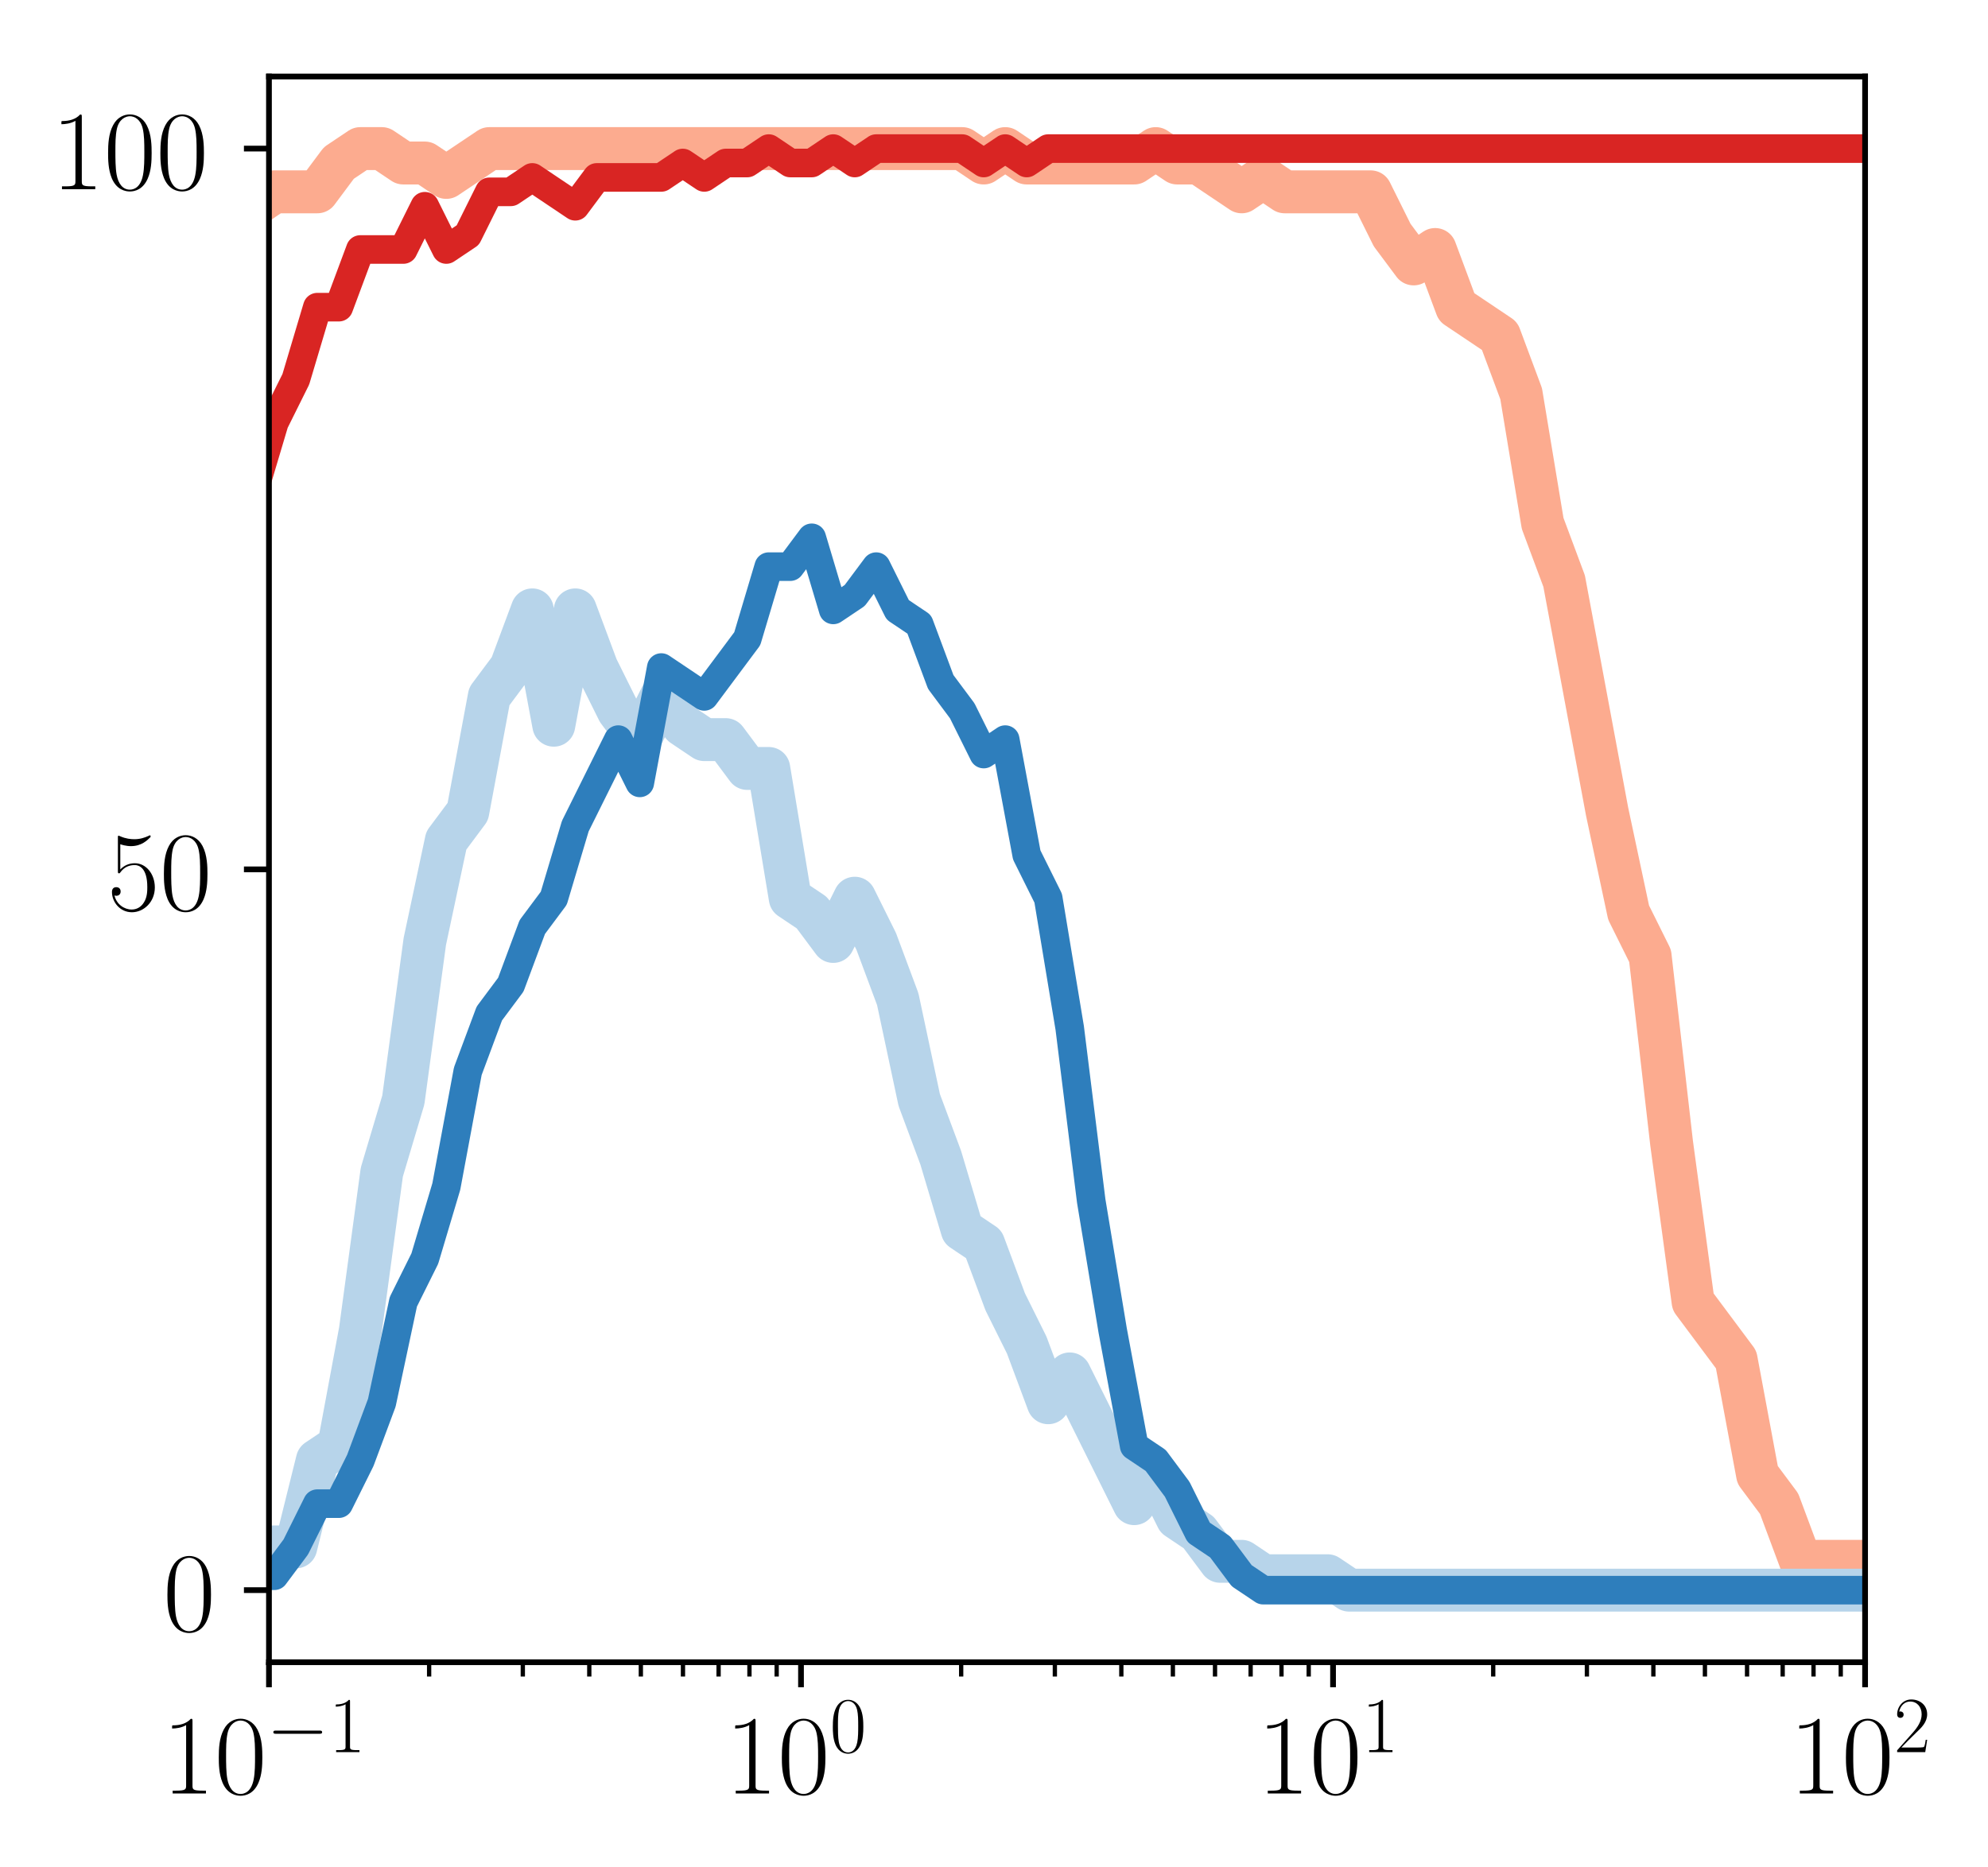
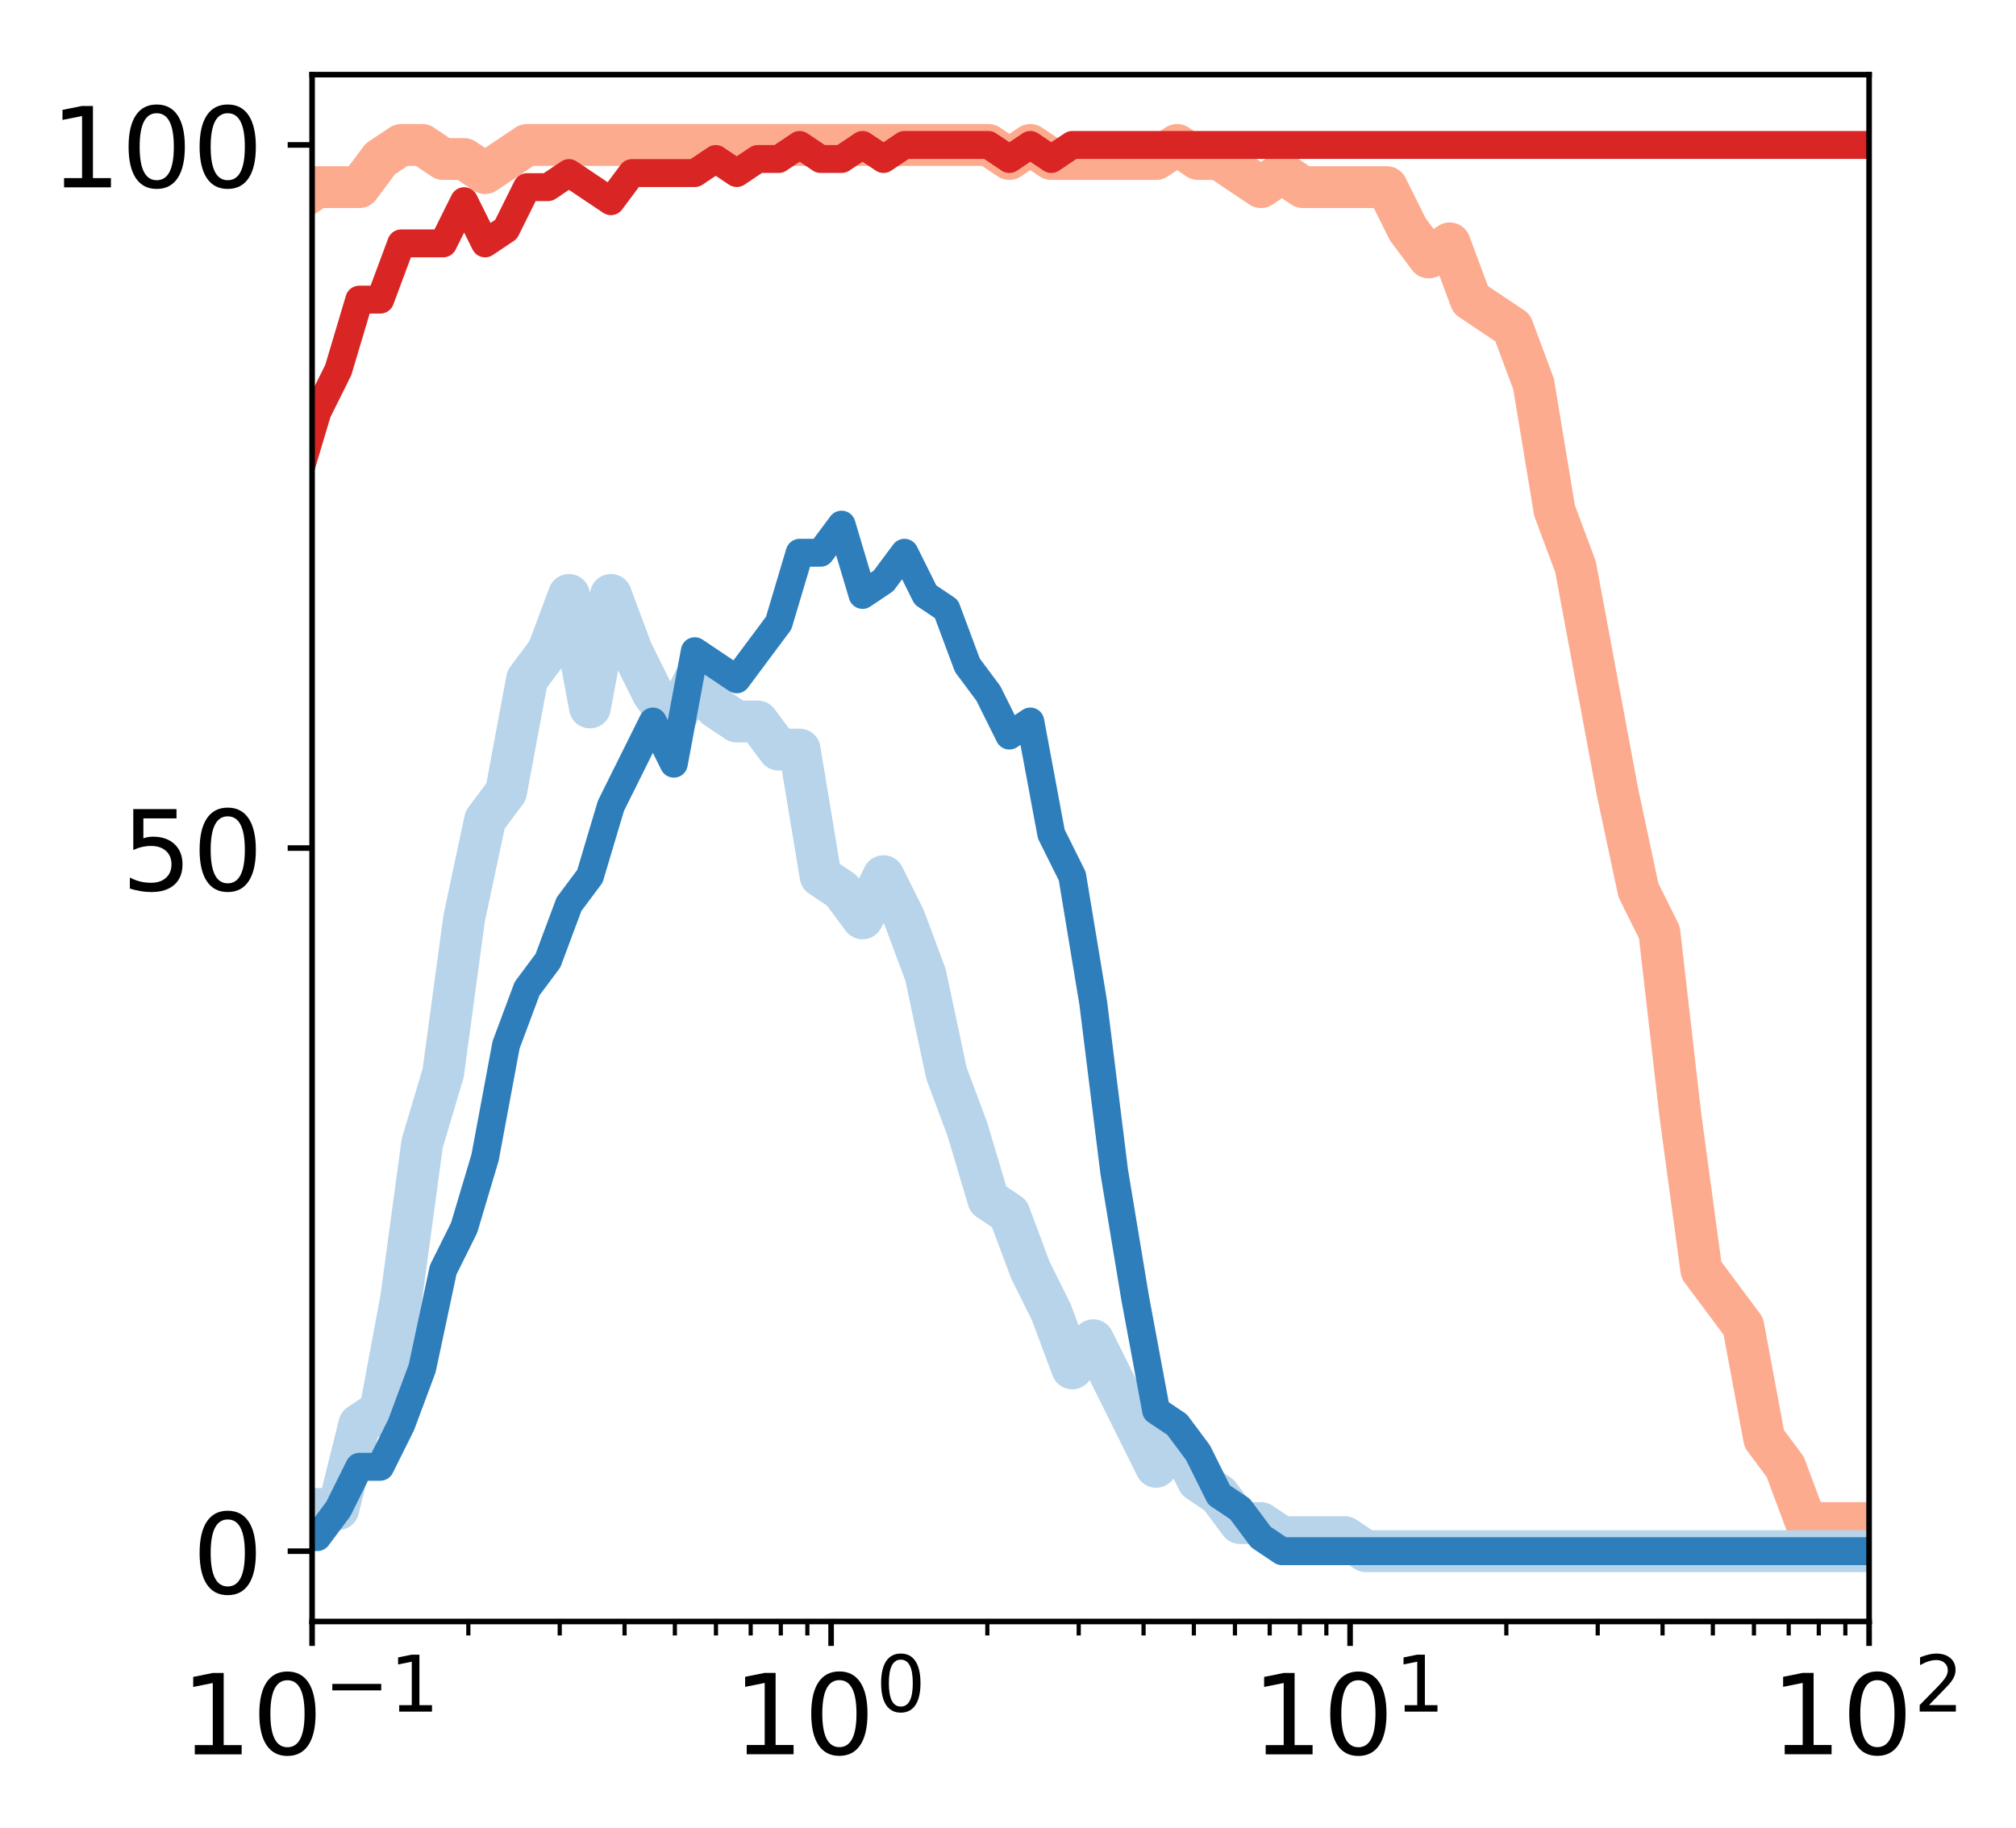
- <svg xmlns="http://www.w3.org/2000/svg" xmlns:xlink="http://www.w3.org/1999/xlink" height="261pt" version="1.1" viewBox="0 0 278 261" width="278pt">
+ <svg xmlns="http://www.w3.org/2000/svg" xmlns:xlink="http://www.w3.org/1999/xlink" height="262pt" version="1.1" viewBox="0 0 289 262" width="289pt">
  <defs>
    <style type="text/css">
*{stroke-linecap:butt;stroke-linejoin:round;}
  </style>
  </defs>
  <g id="figure_1">
    <g id="patch_1">
-       <path d="M 0 261.412  L 278.605 261.412  L 278.605 0  L 0 0  z " style="fill:#ffffff;" />
+       <path d="M 0 262.145  L 289.22 262.145  L 289.22 0  L 0 0  z " style="fill:#ffffff;" />
    </g>
    <g id="axes_1">
      <g id="patch_2">
-         <path d="M 37.612 232.46  L 260.812 232.46  L 260.812 10.7  L 37.612 10.7  z " style="fill:#ffffff;" />
+         <path d="M 44.74 232.46  L 267.94 232.46  L 267.94 10.7  L 44.74 10.7  z " style="fill:#ffffff;" />
      </g>
      <g id="line2d_1">
-         <path clip-path="url(#p80eded51d2)" d="M -1 222.38  L -0.715 222.38  L 2.291 222.38  L 5.297 222.38  L 8.303 216.332  L 11.309 214.316  L 14.315 188.108  L 17.321 153.836  L 20.327 121.58  L 23.333 85.292  L 26.339 67.148  L 29.345 49.004  L 32.351 36.908  L 35.357 28.844  L 38.363 26.828  L 41.37 26.828  L 44.376 26.828  L 47.382 22.796  L 50.388 20.78  L 53.394 20.78  L 56.4 22.796  L 59.406 22.796  L 62.412 24.812  L 65.418 22.796  L 68.424 20.78  L 71.43 20.78  L 74.436 20.78  L 77.442 20.78  L 80.448 20.78  L 83.454 20.78  L 86.46 20.78  L 89.467 20.78  L 92.473 20.78  L 95.479 20.78  L 98.485 20.78  L 101.491 20.78  L 104.497 20.78  L 107.503 20.78  L 110.509 20.78  L 113.515 20.78  L 116.521 20.78  L 119.527 20.78  L 122.533 20.78  L 125.539 20.78  L 128.545 20.78  L 131.551 20.78  L 134.557 20.78  L 137.563 22.796  L 140.57 20.78  L 143.576 22.796  L 146.582 22.796  L 149.588 22.796  L 152.594 22.796  L 155.6 22.796  L 158.606 22.796  L 161.612 20.78  L 164.618 22.796  L 167.624 22.796  L 170.63 24.812  L 173.636 26.828  L 176.642 24.812  L 179.648 26.828  L 182.654 26.828  L 185.66 26.828  L 188.667 26.828  L 191.673 26.828  L 194.679 32.876  L 197.685 36.908  L 200.691 34.892  L 203.697 42.956  L 206.703 44.972  L 209.709 46.988  L 212.715 55.052  L 215.721 73.196  L 218.727 81.26  L 221.733 97.388  L 224.739 113.516  L 227.745 127.628  L 230.751 133.676  L 233.757 159.884  L 236.763 182.06  L 239.77 186.092  L 242.776 190.124  L 245.782 206.252  L 248.788 210.284  L 251.794 218.348  L 254.8 218.348  L 257.806 218.348  L 260.812 218.348  " style="fill:none;stroke:#fcab8f;stroke-linecap:square;stroke-width:6;" />
+         <path clip-path="url(#p7aafe9d58a)" d="M -1 222.38  L 0.401 222.38  L 3.407 222.38  L 6.413 222.38  L 9.419 222.38  L 12.425 222.38  L 15.431 216.332  L 18.437 214.316  L 21.443 188.108  L 24.449 153.836  L 27.455 121.58  L 30.461 85.292  L 33.467 67.148  L 36.473 49.004  L 39.479 36.908  L 42.485 28.844  L 45.492 26.828  L 48.498 26.828  L 51.504 26.828  L 54.51 22.796  L 57.516 20.78  L 60.522 20.78  L 63.528 22.796  L 66.534 22.796  L 69.54 24.812  L 72.546 22.796  L 75.552 20.78  L 78.558 20.78  L 81.564 20.78  L 84.57 20.78  L 87.576 20.78  L 90.582 20.78  L 93.588 20.78  L 96.595 20.78  L 99.601 20.78  L 102.607 20.78  L 105.613 20.78  L 108.619 20.78  L 111.625 20.78  L 114.631 20.78  L 117.637 20.78  L 120.643 20.78  L 123.649 20.78  L 126.655 20.78  L 129.661 20.78  L 132.667 20.78  L 135.673 20.78  L 138.679 20.78  L 141.685 20.78  L 144.692 22.796  L 147.698 20.78  L 150.704 22.796  L 153.71 22.796  L 156.716 22.796  L 159.722 22.796  L 162.728 22.796  L 165.734 22.796  L 168.74 20.78  L 171.746 22.796  L 174.752 22.796  L 177.758 24.812  L 180.764 26.828  L 183.77 24.812  L 186.776 26.828  L 189.782 26.828  L 192.788 26.828  L 195.795 26.828  L 198.801 26.828  L 201.807 32.876  L 204.813 36.908  L 207.819 34.892  L 210.825 42.956  L 213.831 44.972  L 216.837 46.988  L 219.843 55.052  L 222.849 73.196  L 225.855 81.26  L 228.861 97.388  L 231.867 113.516  L 234.873 127.628  L 237.879 133.676  L 240.885 159.884  L 243.892 182.06  L 246.898 186.092  L 249.904 190.124  L 252.91 206.252  L 255.916 210.284  L 258.922 218.348  L 261.928 218.348  L 264.934 218.348  L 267.94 218.348  " style="fill:none;stroke:#fcab8f;stroke-linecap:square;stroke-width:6;" />
      </g>
      <g id="line2d_2">
-         <path clip-path="url(#p80eded51d2)" d="M -1 222.38  L -0.715 222.38  L 2.291 222.38  L 5.297 222.38  L 8.303 222.38  L 11.309 222.38  L 14.315 222.38  L 17.321 222.38  L 20.327 222.38  L 23.333 222.38  L 26.339 222.38  L 29.345 222.38  L 32.351 220.364  L 35.357 218.348  L 38.363 216.332  L 41.37 216.332  L 44.376 204.236  L 47.382 202.22  L 50.388 186.092  L 53.394 163.916  L 56.4 153.836  L 59.406 131.66  L 62.412 117.548  L 65.418 113.516  L 68.424 97.388  L 71.43 93.356  L 74.436 85.292  L 77.442 101.42  L 80.448 85.292  L 83.454 93.356  L 86.46 99.404  L 89.467 103.436  L 92.473 97.388  L 95.479 101.42  L 98.485 103.436  L 101.491 103.436  L 104.497 107.468  L 107.503 107.468  L 110.509 125.612  L 113.515 127.628  L 116.521 131.66  L 119.527 125.612  L 122.533 131.66  L 125.539 139.724  L 128.545 153.836  L 131.551 161.9  L 134.557 171.98  L 137.563 173.996  L 140.57 182.06  L 143.576 188.108  L 146.582 196.172  L 149.588 192.14  L 152.594 198.188  L 155.6 204.236  L 158.606 210.284  L 161.612 206.252  L 164.618 212.3  L 167.624 214.316  L 170.63 218.348  L 173.636 218.348  L 176.642 220.364  L 179.648 220.364  L 182.654 220.364  L 185.66 220.364  L 188.667 222.38  L 191.673 222.38  L 194.679 222.38  L 197.685 222.38  L 200.691 222.38  L 203.697 222.38  L 206.703 222.38  L 209.709 222.38  L 212.715 222.38  L 215.721 222.38  L 218.727 222.38  L 221.733 222.38  L 224.739 222.38  L 227.745 222.38  L 230.751 222.38  L 233.757 222.38  L 236.763 222.38  L 239.77 222.38  L 242.776 222.38  L 245.782 222.38  L 248.788 222.38  L 251.794 222.38  L 254.8 222.38  L 257.806 222.38  L 260.812 222.38  " style="fill:none;stroke:#b7d4ea;stroke-linecap:square;stroke-width:6;" />
+         <path clip-path="url(#p7aafe9d58a)" d="M -1 222.38  L 0.401 222.38  L 3.407 222.38  L 6.413 222.38  L 9.419 222.38  L 12.425 222.38  L 15.431 222.38  L 18.437 222.38  L 21.443 222.38  L 24.449 222.38  L 27.455 222.38  L 30.461 222.38  L 33.467 222.38  L 36.473 222.38  L 39.479 220.364  L 42.485 218.348  L 45.492 216.332  L 48.498 216.332  L 51.504 204.236  L 54.51 202.22  L 57.516 186.092  L 60.522 163.916  L 63.528 153.836  L 66.534 131.66  L 69.54 117.548  L 72.546 113.516  L 75.552 97.388  L 78.558 93.356  L 81.564 85.292  L 84.57 101.42  L 87.576 85.292  L 90.582 93.356  L 93.588 99.404  L 96.595 103.436  L 99.601 97.388  L 102.607 101.42  L 105.613 103.436  L 108.619 103.436  L 111.625 107.468  L 114.631 107.468  L 117.637 125.612  L 120.643 127.628  L 123.649 131.66  L 126.655 125.612  L 129.661 131.66  L 132.667 139.724  L 135.673 153.836  L 138.679 161.9  L 141.685 171.98  L 144.692 173.996  L 147.698 182.06  L 150.704 188.108  L 153.71 196.172  L 156.716 192.14  L 159.722 198.188  L 162.728 204.236  L 165.734 210.284  L 168.74 206.252  L 171.746 212.3  L 174.752 214.316  L 177.758 218.348  L 180.764 218.348  L 183.77 220.364  L 186.776 220.364  L 189.782 220.364  L 192.788 220.364  L 195.795 222.38  L 198.801 222.38  L 201.807 222.38  L 204.813 222.38  L 207.819 222.38  L 210.825 222.38  L 213.831 222.38  L 216.837 222.38  L 219.843 222.38  L 222.849 222.38  L 225.855 222.38  L 228.861 222.38  L 231.867 222.38  L 234.873 222.38  L 237.879 222.38  L 240.885 222.38  L 243.892 222.38  L 246.898 222.38  L 249.904 222.38  L 252.91 222.38  L 255.916 222.38  L 258.922 222.38  L 261.928 222.38  L 264.934 222.38  L 267.94 222.38  " style="fill:none;stroke:#b7d4ea;stroke-linecap:square;stroke-width:6;" />
      </g>
      <g id="matplotlib.axis_1">
        <g id="xtick_1">
          <g id="line2d_3">
            <defs>
-               <path d="M 0 0  L 0 3.5  " id="m7d8e1f907f" style="stroke:#000000;stroke-width:0.8;" />
-             </defs>
-             <g>
-               <use style="stroke:#000000;stroke-width:0.8;" x="37.612" xlink:href="#m7d8e1f907f" y="232.46" />
+               <path d="M 0 0  L 0 3.5  " id="mce60d27c42" style="stroke:#000000;stroke-width:0.8;" />
+             </defs>
+             <g>
+               <use style="stroke:#000000;stroke-width:0.8;" x="44.74" xlink:href="#mce60d27c42" y="232.46" />
            </g>
          </g>
          <g id="text_1">
            <defs>
-               <path d="M 26.594 63.406  C 26.594 65.5 26.5 65.5 25.094 65.5  C 21.203 61.188 15.297 59.797 9.703 59.797  C 9.406 59.797 8.906 59.797 8.797 59.5  C 8.703 59.297 8.703 59.094 8.703 57  C 11.797 57 17 57.594 21 59.984  L 21 7.203  C 21 3.688 20.797 2.5 12.203 2.5  L 9.203 2.5  L 9.203 0  C 14 0 19 0 23.797 0  C 28.594 0 33.594 0 38.406 0  L 38.406 2.5  L 35.406 2.5  C 26.797 2.5 26.594 3.594 26.594 7.156  z " id="CMR17-49" />
-               <path d="M 42 31.641  C 42 37.75 41.906 48.125 37.703 56.109  C 34 63.109 28.094 65.594 22.906 65.594  C 18.094 65.594 12 63.406 8.203 56.203  C 4.203 48.719 3.797 39.438 3.797 31.641  C 3.797 25.953 3.906 17.281 7 9.672  C 11.297 -0.609 19 -2 22.906 -2  C 27.5 -2 34.5 -0.109 38.594 9.375  C 41.594 16.281 42 24.359 42 31.641  z M 22.906 -0.406  C 16.5 -0.406 12.703 5.078 11.297 12.688  C 10.203 18.562 10.203 27.156 10.203 32.75  C 10.203 40.438 10.203 46.828 11.5 52.922  C 13.406 61.391 19 64 22.906 64  C 27 64 32.297 61.297 34.203 53.125  C 35.5 47.438 35.594 40.734 35.594 32.75  C 35.594 26.25 35.594 18.266 34.406 12.375  C 32.297 1.484 26.406 -0.406 22.906 -0.406  z " id="CMR17-48" />
-               <path d="M 65.906 23  C 67.594 23 69.406 23 69.406 25  C 69.406 27 67.594 27 65.906 27  L 11.797 27  C 10.094 27 8.297 27 8.297 25  C 8.297 23 10.094 23 11.797 23  z " id="CMSY10-0" />
-             </defs>
-             <g transform="translate(22.67917 250.8173)scale(0.16 -0.16)">
-               <use transform="scale(0.996264)" xlink:href="#CMR17-49" />
-               <use transform="translate(45.69048 0)scale(0.996264)" xlink:href="#CMR17-48" />
-               <use transform="translate(91.38095 36.15364)scale(0.697382)" xlink:href="#CMSY10-0" />
-               <use transform="translate(145.6219 36.15364)scale(0.697382)" xlink:href="#CMR17-49" />
+               <path d="M 12.406 8.297  L 28.516 8.297  L 28.516 63.922  L 10.984 60.406  L 10.984 69.391  L 28.422 72.906  L 38.281 72.906  L 38.281 8.297  L 54.391 8.297  L 54.391 0  L 12.406 0  z " id="DejaVuSans-31" />
+               <path d="M 31.781 66.406  Q 24.172 66.406 20.328 58.906  Q 16.5 51.422 16.5 36.375  Q 16.5 21.391 20.328 13.891  Q 24.172 6.391 31.781 6.391  Q 39.453 6.391 43.281 13.891  Q 47.125 21.391 47.125 36.375  Q 47.125 51.422 43.281 58.906  Q 39.453 66.406 31.781 66.406  z M 31.781 74.219  Q 44.047 74.219 50.516 64.516  Q 56.984 54.828 56.984 36.375  Q 56.984 17.969 50.516 8.266  Q 44.047 -1.422 31.781 -1.422  Q 19.531 -1.422 13.062 8.266  Q 6.594 17.969 6.594 36.375  Q 6.594 54.828 13.062 64.516  Q 19.531 74.219 31.781 74.219  z " id="DejaVuSans-30" />
+               <path d="M 10.594 35.5  L 73.188 35.5  L 73.188 27.203  L 10.594 27.203  z " id="DejaVuSans-2212" />
+             </defs>
+             <g transform="translate(25.94 251.6175)scale(0.16 -0.16)">
+               <use transform="translate(0 0.684375)" xlink:href="#DejaVuSans-31" />
+               <use transform="translate(63.62305 0.684375)" xlink:href="#DejaVuSans-30" />
+               <use transform="translate(128.2031 38.96563)scale(0.7)" xlink:href="#DejaVuSans-2212" />
+               <use transform="translate(186.8555 38.96563)scale(0.7)" xlink:href="#DejaVuSans-31" />
            </g>
          </g>
        </g>
        <g id="xtick_2">
          <g id="line2d_4">
            <g>
-               <use style="stroke:#000000;stroke-width:0.8;" x="112.012" xlink:href="#m7d8e1f907f" y="232.46" />
+               <use style="stroke:#000000;stroke-width:0.8;" x="119.14" xlink:href="#mce60d27c42" y="232.46" />
            </g>
          </g>
          <g id="text_2">
-             <g transform="translate(101.4184 250.8173)scale(0.16 -0.16)">
-               <use transform="scale(0.996264)" xlink:href="#CMR17-49" />
-               <use transform="translate(45.69048 0)scale(0.996264)" xlink:href="#CMR17-48" />
-               <use transform="translate(91.38095 36.15364)scale(0.697382)" xlink:href="#CMR17-48" />
+             <g transform="translate(105.06 251.6175)scale(0.16 -0.16)">
+               <use transform="translate(0 0.765625)" xlink:href="#DejaVuSans-31" />
+               <use transform="translate(63.62305 0.765625)" xlink:href="#DejaVuSans-30" />
+               <use transform="translate(128.2031 39.04688)scale(0.7)" xlink:href="#DejaVuSans-30" />
            </g>
          </g>
        </g>
        <g id="xtick_3">
          <g id="line2d_5">
            <g>
-               <use style="stroke:#000000;stroke-width:0.8;" x="186.412" xlink:href="#m7d8e1f907f" y="232.46" />
+               <use style="stroke:#000000;stroke-width:0.8;" x="193.54" xlink:href="#mce60d27c42" y="232.46" />
            </g>
          </g>
          <g id="text_3">
-             <g transform="translate(175.8184 250.8173)scale(0.16 -0.16)">
-               <use transform="scale(0.996264)" xlink:href="#CMR17-49" />
-               <use transform="translate(45.69048 0)scale(0.996264)" xlink:href="#CMR17-48" />
-               <use transform="translate(91.38095 36.15364)scale(0.697382)" xlink:href="#CMR17-49" />
+             <g transform="translate(179.46 251.6175)scale(0.16 -0.16)">
+               <use transform="translate(0 0.684375)" xlink:href="#DejaVuSans-31" />
+               <use transform="translate(63.62305 0.684375)" xlink:href="#DejaVuSans-30" />
+               <use transform="translate(128.2031 38.96563)scale(0.7)" xlink:href="#DejaVuSans-31" />
            </g>
          </g>
        </g>
        <g id="xtick_4">
          <g id="line2d_6">
            <g>
-               <use style="stroke:#000000;stroke-width:0.8;" x="260.812" xlink:href="#m7d8e1f907f" y="232.46" />
+               <use style="stroke:#000000;stroke-width:0.8;" x="267.94" xlink:href="#mce60d27c42" y="232.46" />
            </g>
          </g>
          <g id="text_4">
            <defs>
-               <path d="M 41.703 15.453  L 39.906 15.453  C 38.906 8.375 38.094 7.172 37.703 6.562  C 37.203 5.766 30 5.766 28.594 5.766  L 9.406 5.766  C 13 9.672 20 16.75 28.5 24.953  C 34.594 30.734 41.703 37.531 41.703 47.422  C 41.703 59.219 32.297 66 21.797 66  C 10.797 66 4.094 56.312 4.094 47.344  C 4.094 43.438 7 42.938 8.203 42.938  C 9.203 42.938 12.203 43.547 12.203 47.031  C 12.203 50.109 9.594 51 8.203 51  C 7.594 51 7 50.906 6.594 50.703  C 8.5 59.219 14.297 63.406 20.406 63.406  C 29.094 63.406 34.797 56.516 34.797 47.422  C 34.797 38.734 29.703 31.25 24 24.75  L 4.094 2.281  L 4.094 0  L 39.297 0  z " id="CMR17-50" />
-             </defs>
-             <g transform="translate(250.2184 250.8173)scale(0.16 -0.16)">
-               <use transform="scale(0.996264)" xlink:href="#CMR17-49" />
-               <use transform="translate(45.69048 0)scale(0.996264)" xlink:href="#CMR17-48" />
-               <use transform="translate(91.38095 36.15364)scale(0.697382)" xlink:href="#CMR17-50" />
+               <path d="M 19.188 8.297  L 53.609 8.297  L 53.609 0  L 7.328 0  L 7.328 8.297  Q 12.938 14.109 22.625 23.891  Q 32.328 33.688 34.812 36.531  Q 39.547 41.844 41.422 45.531  Q 43.312 49.219 43.312 52.781  Q 43.312 58.594 39.234 62.25  Q 35.156 65.922 28.609 65.922  Q 23.969 65.922 18.812 64.312  Q 13.672 62.703 7.812 59.422  L 7.812 69.391  Q 13.766 71.781 18.938 73  Q 24.125 74.219 28.422 74.219  Q 39.75 74.219 46.484 68.547  Q 53.219 62.891 53.219 53.422  Q 53.219 48.922 51.531 44.891  Q 49.859 40.875 45.406 35.406  Q 44.188 33.984 37.641 27.219  Q 31.109 20.453 19.188 8.297  z " id="DejaVuSans-32" />
+             </defs>
+             <g transform="translate(253.86 251.6175)scale(0.16 -0.16)">
+               <use transform="translate(0 0.765625)" xlink:href="#DejaVuSans-31" />
+               <use transform="translate(63.62305 0.765625)" xlink:href="#DejaVuSans-30" />
+               <use transform="translate(128.2031 39.04688)scale(0.7)" xlink:href="#DejaVuSans-32" />
            </g>
          </g>
        </g>
        <g id="xtick_5">
          <g id="line2d_7">
            <defs>
-               <path d="M 0 0  L 0 2  " id="m77b7ddd5bb" style="stroke:#000000;stroke-width:0.6;" />
-             </defs>
-             <g>
-               <use style="stroke:#000000;stroke-width:0.6;" x="60.009" xlink:href="#m77b7ddd5bb" y="232.46" />
+               <path d="M 0 0  L 0 2  " id="m0e75245d7f" style="stroke:#000000;stroke-width:0.6;" />
+             </defs>
+             <g>
+               <use style="stroke:#000000;stroke-width:0.6;" x="67.137" xlink:href="#m0e75245d7f" y="232.46" />
            </g>
          </g>
        </g>
        <g id="xtick_6">
          <g id="line2d_8">
            <g>
-               <use style="stroke:#000000;stroke-width:0.6;" x="73.11" xlink:href="#m77b7ddd5bb" y="232.46" />
+               <use style="stroke:#000000;stroke-width:0.6;" x="80.238" xlink:href="#m0e75245d7f" y="232.46" />
            </g>
          </g>
        </g>
        <g id="xtick_7">
          <g id="line2d_9">
            <g>
-               <use style="stroke:#000000;stroke-width:0.6;" x="82.405" xlink:href="#m77b7ddd5bb" y="232.46" />
+               <use style="stroke:#000000;stroke-width:0.6;" x="89.533" xlink:href="#m0e75245d7f" y="232.46" />
            </g>
          </g>
        </g>
        <g id="xtick_8">
          <g id="line2d_10">
            <g>
-               <use style="stroke:#000000;stroke-width:0.6;" x="89.615" xlink:href="#m77b7ddd5bb" y="232.46" />
+               <use style="stroke:#000000;stroke-width:0.6;" x="96.743" xlink:href="#m0e75245d7f" y="232.46" />
            </g>
          </g>
        </g>
        <g id="xtick_9">
          <g id="line2d_11">
            <g>
-               <use style="stroke:#000000;stroke-width:0.6;" x="95.506" xlink:href="#m77b7ddd5bb" y="232.46" />
+               <use style="stroke:#000000;stroke-width:0.6;" x="102.634" xlink:href="#m0e75245d7f" y="232.46" />
            </g>
          </g>
        </g>
        <g id="xtick_10">
          <g id="line2d_12">
            <g>
-               <use style="stroke:#000000;stroke-width:0.6;" x="100.487" xlink:href="#m77b7ddd5bb" y="232.46" />
+               <use style="stroke:#000000;stroke-width:0.6;" x="107.615" xlink:href="#m0e75245d7f" y="232.46" />
            </g>
          </g>
        </g>
        <g id="xtick_11">
          <g id="line2d_13">
            <g>
-               <use style="stroke:#000000;stroke-width:0.6;" x="104.802" xlink:href="#m77b7ddd5bb" y="232.46" />
+               <use style="stroke:#000000;stroke-width:0.6;" x="111.93" xlink:href="#m0e75245d7f" y="232.46" />
            </g>
          </g>
        </g>
        <g id="xtick_12">
          <g id="line2d_14">
            <g>
-               <use style="stroke:#000000;stroke-width:0.6;" x="108.608" xlink:href="#m77b7ddd5bb" y="232.46" />
+               <use style="stroke:#000000;stroke-width:0.6;" x="115.736" xlink:href="#m0e75245d7f" y="232.46" />
            </g>
          </g>
        </g>
        <g id="xtick_13">
          <g id="line2d_15">
            <g>
-               <use style="stroke:#000000;stroke-width:0.6;" x="134.409" xlink:href="#m77b7ddd5bb" y="232.46" />
+               <use style="stroke:#000000;stroke-width:0.6;" x="141.537" xlink:href="#m0e75245d7f" y="232.46" />
            </g>
          </g>
        </g>
        <g id="xtick_14">
          <g id="line2d_16">
            <g>
-               <use style="stroke:#000000;stroke-width:0.6;" x="147.51" xlink:href="#m77b7ddd5bb" y="232.46" />
+               <use style="stroke:#000000;stroke-width:0.6;" x="154.638" xlink:href="#m0e75245d7f" y="232.46" />
            </g>
          </g>
        </g>
        <g id="xtick_15">
          <g id="line2d_17">
            <g>
-               <use style="stroke:#000000;stroke-width:0.6;" x="156.805" xlink:href="#m77b7ddd5bb" y="232.46" />
+               <use style="stroke:#000000;stroke-width:0.6;" x="163.933" xlink:href="#m0e75245d7f" y="232.46" />
            </g>
          </g>
        </g>
        <g id="xtick_16">
          <g id="line2d_18">
            <g>
-               <use style="stroke:#000000;stroke-width:0.6;" x="164.015" xlink:href="#m77b7ddd5bb" y="232.46" />
+               <use style="stroke:#000000;stroke-width:0.6;" x="171.143" xlink:href="#m0e75245d7f" y="232.46" />
            </g>
          </g>
        </g>
        <g id="xtick_17">
          <g id="line2d_19">
            <g>
-               <use style="stroke:#000000;stroke-width:0.6;" x="169.906" xlink:href="#m77b7ddd5bb" y="232.46" />
+               <use style="stroke:#000000;stroke-width:0.6;" x="177.034" xlink:href="#m0e75245d7f" y="232.46" />
            </g>
          </g>
        </g>
        <g id="xtick_18">
          <g id="line2d_20">
            <g>
-               <use style="stroke:#000000;stroke-width:0.6;" x="174.887" xlink:href="#m77b7ddd5bb" y="232.46" />
+               <use style="stroke:#000000;stroke-width:0.6;" x="182.015" xlink:href="#m0e75245d7f" y="232.46" />
            </g>
          </g>
        </g>
        <g id="xtick_19">
          <g id="line2d_21">
            <g>
-               <use style="stroke:#000000;stroke-width:0.6;" x="179.202" xlink:href="#m77b7ddd5bb" y="232.46" />
+               <use style="stroke:#000000;stroke-width:0.6;" x="186.33" xlink:href="#m0e75245d7f" y="232.46" />
            </g>
          </g>
        </g>
        <g id="xtick_20">
          <g id="line2d_22">
            <g>
-               <use style="stroke:#000000;stroke-width:0.6;" x="183.008" xlink:href="#m77b7ddd5bb" y="232.46" />
+               <use style="stroke:#000000;stroke-width:0.6;" x="190.136" xlink:href="#m0e75245d7f" y="232.46" />
            </g>
          </g>
        </g>
        <g id="xtick_21">
          <g id="line2d_23">
            <g>
-               <use style="stroke:#000000;stroke-width:0.6;" x="208.809" xlink:href="#m77b7ddd5bb" y="232.46" />
+               <use style="stroke:#000000;stroke-width:0.6;" x="215.937" xlink:href="#m0e75245d7f" y="232.46" />
            </g>
          </g>
        </g>
        <g id="xtick_22">
          <g id="line2d_24">
            <g>
-               <use style="stroke:#000000;stroke-width:0.6;" x="221.91" xlink:href="#m77b7ddd5bb" y="232.46" />
+               <use style="stroke:#000000;stroke-width:0.6;" x="229.038" xlink:href="#m0e75245d7f" y="232.46" />
            </g>
          </g>
        </g>
        <g id="xtick_23">
          <g id="line2d_25">
            <g>
-               <use style="stroke:#000000;stroke-width:0.6;" x="231.205" xlink:href="#m77b7ddd5bb" y="232.46" />
+               <use style="stroke:#000000;stroke-width:0.6;" x="238.333" xlink:href="#m0e75245d7f" y="232.46" />
            </g>
          </g>
        </g>
        <g id="xtick_24">
          <g id="line2d_26">
            <g>
-               <use style="stroke:#000000;stroke-width:0.6;" x="238.415" xlink:href="#m77b7ddd5bb" y="232.46" />
+               <use style="stroke:#000000;stroke-width:0.6;" x="245.543" xlink:href="#m0e75245d7f" y="232.46" />
            </g>
          </g>
        </g>
        <g id="xtick_25">
          <g id="line2d_27">
            <g>
-               <use style="stroke:#000000;stroke-width:0.6;" x="244.306" xlink:href="#m77b7ddd5bb" y="232.46" />
+               <use style="stroke:#000000;stroke-width:0.6;" x="251.434" xlink:href="#m0e75245d7f" y="232.46" />
            </g>
          </g>
        </g>
        <g id="xtick_26">
          <g id="line2d_28">
            <g>
-               <use style="stroke:#000000;stroke-width:0.6;" x="249.287" xlink:href="#m77b7ddd5bb" y="232.46" />
+               <use style="stroke:#000000;stroke-width:0.6;" x="256.415" xlink:href="#m0e75245d7f" y="232.46" />
            </g>
          </g>
        </g>
        <g id="xtick_27">
          <g id="line2d_29">
            <g>
-               <use style="stroke:#000000;stroke-width:0.6;" x="253.602" xlink:href="#m77b7ddd5bb" y="232.46" />
+               <use style="stroke:#000000;stroke-width:0.6;" x="260.73" xlink:href="#m0e75245d7f" y="232.46" />
            </g>
          </g>
        </g>
        <g id="xtick_28">
          <g id="line2d_30">
            <g>
-               <use style="stroke:#000000;stroke-width:0.6;" x="257.408" xlink:href="#m77b7ddd5bb" y="232.46" />
+               <use style="stroke:#000000;stroke-width:0.6;" x="264.536" xlink:href="#m0e75245d7f" y="232.46" />
            </g>
          </g>
        </g>
      </g>
      <g id="matplotlib.axis_2">
        <g id="ytick_1">
          <g id="line2d_31">
            <defs>
-               <path d="M 0 0  L -3.5 0  " id="m644b22c20c" style="stroke:#000000;stroke-width:0.8;" />
-             </defs>
-             <g>
-               <use style="stroke:#000000;stroke-width:0.8;" x="37.612" xlink:href="#m644b22c20c" y="222.38" />
+               <path d="M 0 0  L -3.5 0  " id="mc429b4feec" style="stroke:#000000;stroke-width:0.8;" />
+             </defs>
+             <g>
+               <use style="stroke:#000000;stroke-width:0.8;" x="44.74" xlink:href="#mc429b4feec" y="222.38" />
            </g>
          </g>
          <g id="text_5">
-             <g transform="translate(22.80797 228.0587)scale(0.16 -0.16)">
-               <use transform="scale(0.996264)" xlink:href="#CMR17-48" />
+             <g transform="translate(27.56 228.4588)scale(0.16 -0.16)">
+               <use xlink:href="#DejaVuSans-30" />
            </g>
          </g>
        </g>
        <g id="ytick_2">
          <g id="line2d_32">
            <g>
-               <use style="stroke:#000000;stroke-width:0.8;" x="37.612" xlink:href="#m644b22c20c" y="121.58" />
+               <use style="stroke:#000000;stroke-width:0.8;" x="44.74" xlink:href="#mc429b4feec" y="121.58" />
            </g>
          </g>
          <g id="text_6">
            <defs>
-               <path d="M 11.406 57.688  C 12.406 57.281 16.5 56 20.703 56  C 30 56 35.094 61.109 38 64.062  C 38 64.953 38 65.5 37.406 65.5  C 37.297 65.5 37.094 65.5 36.297 65.047  C 32.797 63.406 28.703 62.078 23.703 62.078  C 20.703 62.078 16.203 62.484 11.297 64.672  C 10.203 65.172 10 65.172 9.906 65.172  C 9.406 65.172 9.297 65.062 9.297 63.078  L 9.297 34.422  C 9.297 32.641 9.297 32.141 10.297 32.141  C 10.797 32.141 11 32.344 11.5 33.031  C 14.703 37.516 19.094 39.406 24.094 39.406  C 27.594 39.406 35.094 37.219 35.094 20.141  C 35.094 16.953 35.094 11.172 32.094 6.578  C 29.594 2.484 25.703 0.391 21.406 0.391  C 14.797 0.391 8.094 5 6.297 12.719  C 6.703 12.609 7.5 12.422 7.906 12.422  C 9.203 12.422 11.703 13.125 11.703 16.219  C 11.703 18.906 9.797 20 7.906 20  C 5.594 20 4.094 18.594 4.094 15.797  C 4.094 7.094 11 -2 21.594 -2  C 31.906 -2 41.703 6.875 41.703 19.75  C 41.703 31.719 33.906 41 24.203 41  C 19.094 41 14.797 39.109 11.406 35.531  z " id="CMR17-53" />
-             </defs>
-             <g transform="translate(15.00399 127.2587)scale(0.16 -0.16)">
-               <use transform="scale(0.996264)" xlink:href="#CMR17-53" />
-               <use transform="translate(45.69048 0)scale(0.996264)" xlink:href="#CMR17-48" />
+               <path d="M 10.797 72.906  L 49.516 72.906  L 49.516 64.594  L 19.828 64.594  L 19.828 46.734  Q 21.969 47.469 24.109 47.828  Q 26.266 48.188 28.422 48.188  Q 40.625 48.188 47.75 41.5  Q 54.891 34.812 54.891 23.391  Q 54.891 11.625 47.562 5.094  Q 40.234 -1.422 26.906 -1.422  Q 22.312 -1.422 17.547 -0.641  Q 12.797 0.141 7.719 1.703  L 7.719 11.625  Q 12.109 9.234 16.797 8.062  Q 21.484 6.891 26.703 6.891  Q 35.156 6.891 40.078 11.328  Q 45.016 15.766 45.016 23.391  Q 45.016 31 40.078 35.438  Q 35.156 39.891 26.703 39.891  Q 22.75 39.891 18.812 39.016  Q 14.891 38.141 10.797 36.281  z " id="DejaVuSans-35" />
+             </defs>
+             <g transform="translate(17.38 127.6587)scale(0.16 -0.16)">
+               <use xlink:href="#DejaVuSans-35" />
+               <use x="63.623" xlink:href="#DejaVuSans-30" />
            </g>
          </g>
        </g>
        <g id="ytick_3">
          <g id="line2d_33">
            <g>
-               <use style="stroke:#000000;stroke-width:0.8;" x="37.612" xlink:href="#m644b22c20c" y="20.78" />
+               <use style="stroke:#000000;stroke-width:0.8;" x="44.74" xlink:href="#mc429b4feec" y="20.78" />
            </g>
          </g>
          <g id="text_7">
-             <g transform="translate(7.2 26.45866)scale(0.16 -0.16)">
-               <use transform="scale(0.996264)" xlink:href="#CMR17-49" />
-               <use transform="translate(45.69048 0)scale(0.996264)" xlink:href="#CMR17-48" />
-               <use transform="translate(91.38095 0)scale(0.996264)" xlink:href="#CMR17-48" />
+             <g transform="translate(7.2 26.85875)scale(0.16 -0.16)">
+               <use xlink:href="#DejaVuSans-31" />
+               <use x="63.623" xlink:href="#DejaVuSans-30" />
+               <use x="127.246" xlink:href="#DejaVuSans-30" />
            </g>
          </g>
        </g>
      </g>
      <g id="line2d_34">
-         <path clip-path="url(#p80eded51d2)" d="M -1 222.38  L -0.715 222.38  L 2.291 222.38  L 5.297 222.38  L 8.303 216.332  L 11.309 214.316  L 14.315 196.172  L 17.321 180.044  L 20.327 157.868  L 23.333 125.612  L 26.339 109.484  L 29.345 93.356  L 32.351 75.212  L 35.357 69.164  L 38.363 59.084  L 41.37 53.036  L 44.376 42.956  L 47.382 42.956  L 50.388 34.892  L 53.394 34.892  L 56.4 34.892  L 59.406 28.844  L 62.412 34.892  L 65.418 32.876  L 68.424 26.828  L 71.43 26.828  L 74.436 24.812  L 77.442 26.828  L 80.448 28.844  L 83.454 24.812  L 86.46 24.812  L 89.467 24.812  L 92.473 24.812  L 95.479 22.796  L 98.485 24.812  L 101.491 22.796  L 104.497 22.796  L 107.503 20.78  L 110.509 22.796  L 113.515 22.796  L 116.521 20.78  L 119.527 22.796  L 122.533 20.78  L 125.539 20.78  L 128.545 20.78  L 131.551 20.78  L 134.557 20.78  L 137.563 22.796  L 140.57 20.78  L 143.576 22.796  L 146.582 20.78  L 149.588 20.78  L 152.594 20.78  L 155.6 20.78  L 158.606 20.78  L 161.612 20.78  L 164.618 20.78  L 167.624 20.78  L 170.63 20.78  L 173.636 20.78  L 176.642 20.78  L 179.648 20.78  L 182.654 20.78  L 185.66 20.78  L 188.667 20.78  L 191.673 20.78  L 194.679 20.78  L 197.685 20.78  L 200.691 20.78  L 203.697 20.78  L 206.703 20.78  L 209.709 20.78  L 212.715 20.78  L 215.721 20.78  L 218.727 20.78  L 221.733 20.78  L 224.739 20.78  L 227.745 20.78  L 230.751 20.78  L 233.757 20.78  L 236.763 20.78  L 239.77 20.78  L 242.776 20.78  L 245.782 20.78  L 248.788 20.78  L 251.794 20.78  L 254.8 20.78  L 257.806 20.78  L 260.812 20.78  " style="fill:none;stroke:#d92523;stroke-linecap:square;stroke-width:4;" />
+         <path clip-path="url(#p7aafe9d58a)" d="M -1 222.38  L 0.401 222.38  L 3.407 222.38  L 6.413 222.38  L 9.419 222.38  L 12.425 222.38  L 15.431 216.332  L 18.437 214.316  L 21.443 196.172  L 24.449 180.044  L 27.455 157.868  L 30.461 125.612  L 33.467 109.484  L 36.473 93.356  L 39.479 75.212  L 42.485 69.164  L 45.492 59.084  L 48.498 53.036  L 51.504 42.956  L 54.51 42.956  L 57.516 34.892  L 60.522 34.892  L 63.528 34.892  L 66.534 28.844  L 69.54 34.892  L 72.546 32.876  L 75.552 26.828  L 78.558 26.828  L 81.564 24.812  L 84.57 26.828  L 87.576 28.844  L 90.582 24.812  L 93.588 24.812  L 96.595 24.812  L 99.601 24.812  L 102.607 22.796  L 105.613 24.812  L 108.619 22.796  L 111.625 22.796  L 114.631 20.78  L 117.637 22.796  L 120.643 22.796  L 123.649 20.78  L 126.655 22.796  L 129.661 20.78  L 132.667 20.78  L 135.673 20.78  L 138.679 20.78  L 141.685 20.78  L 144.692 22.796  L 147.698 20.78  L 150.704 22.796  L 153.71 20.78  L 156.716 20.78  L 159.722 20.78  L 162.728 20.78  L 165.734 20.78  L 168.74 20.78  L 171.746 20.78  L 174.752 20.78  L 177.758 20.78  L 180.764 20.78  L 183.77 20.78  L 186.776 20.78  L 189.782 20.78  L 192.788 20.78  L 195.795 20.78  L 198.801 20.78  L 201.807 20.78  L 204.813 20.78  L 207.819 20.78  L 210.825 20.78  L 213.831 20.78  L 216.837 20.78  L 219.843 20.78  L 222.849 20.78  L 225.855 20.78  L 228.861 20.78  L 231.867 20.78  L 234.873 20.78  L 237.879 20.78  L 240.885 20.78  L 243.892 20.78  L 246.898 20.78  L 249.904 20.78  L 252.91 20.78  L 255.916 20.78  L 258.922 20.78  L 261.928 20.78  L 264.934 20.78  L 267.94 20.78  " style="fill:none;stroke:#d92523;stroke-linecap:square;stroke-width:4;" />
      </g>
      <g id="line2d_35">
-         <path clip-path="url(#p80eded51d2)" d="M -1 222.38  L -0.715 222.38  L 2.291 222.38  L 5.297 222.38  L 8.303 222.38  L 11.309 222.38  L 14.315 222.38  L 17.321 222.38  L 20.327 222.38  L 23.333 222.38  L 26.339 222.38  L 29.345 222.38  L 32.351 220.364  L 35.357 220.364  L 38.363 220.364  L 41.37 216.332  L 44.376 210.284  L 47.382 210.284  L 50.388 204.236  L 53.394 196.172  L 56.4 182.06  L 59.406 176.012  L 62.412 165.932  L 65.418 149.804  L 68.424 141.74  L 71.43 137.708  L 74.436 129.644  L 77.442 125.612  L 80.448 115.532  L 83.454 109.484  L 86.46 103.436  L 89.467 109.484  L 92.473 93.356  L 95.479 95.372  L 98.485 97.388  L 101.491 93.356  L 104.497 89.324  L 107.503 79.244  L 110.509 79.244  L 113.515 75.212  L 116.521 85.292  L 119.527 83.276  L 122.533 79.244  L 125.539 85.292  L 128.545 87.308  L 131.551 95.372  L 134.557 99.404  L 137.563 105.452  L 140.57 103.436  L 143.576 119.564  L 146.582 125.612  L 149.588 143.756  L 152.594 167.948  L 155.6 186.092  L 158.606 202.22  L 161.612 204.236  L 164.618 208.268  L 167.624 214.316  L 170.63 216.332  L 173.636 220.364  L 176.642 222.38  L 179.648 222.38  L 182.654 222.38  L 185.66 222.38  L 188.667 222.38  L 191.673 222.38  L 194.679 222.38  L 197.685 222.38  L 200.691 222.38  L 203.697 222.38  L 206.703 222.38  L 209.709 222.38  L 212.715 222.38  L 215.721 222.38  L 218.727 222.38  L 221.733 222.38  L 224.739 222.38  L 227.745 222.38  L 230.751 222.38  L 233.757 222.38  L 236.763 222.38  L 239.77 222.38  L 242.776 222.38  L 245.782 222.38  L 248.788 222.38  L 251.794 222.38  L 254.8 222.38  L 257.806 222.38  L 260.812 222.38  " style="fill:none;stroke:#2e7ebc;stroke-linecap:square;stroke-width:4;" />
+         <path clip-path="url(#p7aafe9d58a)" d="M -1 222.38  L 0.401 222.38  L 3.407 222.38  L 6.413 222.38  L 9.419 222.38  L 12.425 222.38  L 15.431 222.38  L 18.437 222.38  L 21.443 222.38  L 24.449 222.38  L 27.455 222.38  L 30.461 222.38  L 33.467 222.38  L 36.473 222.38  L 39.479 220.364  L 42.485 220.364  L 45.492 220.364  L 48.498 216.332  L 51.504 210.284  L 54.51 210.284  L 57.516 204.236  L 60.522 196.172  L 63.528 182.06  L 66.534 176.012  L 69.54 165.932  L 72.546 149.804  L 75.552 141.74  L 78.558 137.708  L 81.564 129.644  L 84.57 125.612  L 87.576 115.532  L 90.582 109.484  L 93.588 103.436  L 96.595 109.484  L 99.601 93.356  L 102.607 95.372  L 105.613 97.388  L 108.619 93.356  L 111.625 89.324  L 114.631 79.244  L 117.637 79.244  L 120.643 75.212  L 123.649 85.292  L 126.655 83.276  L 129.661 79.244  L 132.667 85.292  L 135.673 87.308  L 138.679 95.372  L 141.685 99.404  L 144.692 105.452  L 147.698 103.436  L 150.704 119.564  L 153.71 125.612  L 156.716 143.756  L 159.722 167.948  L 162.728 186.092  L 165.734 202.22  L 168.74 204.236  L 171.746 208.268  L 174.752 214.316  L 177.758 216.332  L 180.764 220.364  L 183.77 222.38  L 186.776 222.38  L 189.782 222.38  L 192.788 222.38  L 195.795 222.38  L 198.801 222.38  L 201.807 222.38  L 204.813 222.38  L 207.819 222.38  L 210.825 222.38  L 213.831 222.38  L 216.837 222.38  L 219.843 222.38  L 222.849 222.38  L 225.855 222.38  L 228.861 222.38  L 231.867 222.38  L 234.873 222.38  L 237.879 222.38  L 240.885 222.38  L 243.892 222.38  L 246.898 222.38  L 249.904 222.38  L 252.91 222.38  L 255.916 222.38  L 258.922 222.38  L 261.928 222.38  L 264.934 222.38  L 267.94 222.38  " style="fill:none;stroke:#2e7ebc;stroke-linecap:square;stroke-width:4;" />
      </g>
      <g id="patch_3">
-         <path d="M 37.612 232.46  L 37.612 10.7  " style="fill:none;stroke:#000000;stroke-linecap:square;stroke-linejoin:miter;stroke-width:0.8;" />
+         <path d="M 44.74 232.46  L 44.74 10.7  " style="fill:none;stroke:#000000;stroke-linecap:square;stroke-linejoin:miter;stroke-width:0.8;" />
      </g>
      <g id="patch_4">
-         <path d="M 260.812 232.46  L 260.812 10.7  " style="fill:none;stroke:#000000;stroke-linecap:square;stroke-linejoin:miter;stroke-width:0.8;" />
+         <path d="M 267.94 232.46  L 267.94 10.7  " style="fill:none;stroke:#000000;stroke-linecap:square;stroke-linejoin:miter;stroke-width:0.8;" />
      </g>
      <g id="patch_5">
-         <path d="M 37.612 232.46  L 260.812 232.46  " style="fill:none;stroke:#000000;stroke-linecap:square;stroke-linejoin:miter;stroke-width:0.8;" />
+         <path d="M 44.74 232.46  L 267.94 232.46  " style="fill:none;stroke:#000000;stroke-linecap:square;stroke-linejoin:miter;stroke-width:0.8;" />
      </g>
      <g id="patch_6">
-         <path d="M 37.612 10.7  L 260.812 10.7  " style="fill:none;stroke:#000000;stroke-linecap:square;stroke-linejoin:miter;stroke-width:0.8;" />
+         <path d="M 44.74 10.7  L 267.94 10.7  " style="fill:none;stroke:#000000;stroke-linecap:square;stroke-linejoin:miter;stroke-width:0.8;" />
      </g>
    </g>
  </g>
  <defs>
-     <clipPath id="p80eded51d2">
-       <rect height="221.76" width="223.2" x="37.612" y="10.7" />
+     <clipPath id="p7aafe9d58a">
+       <rect height="221.76" width="223.2" x="44.74" y="10.7" />
    </clipPath>
  </defs>
</svg>
